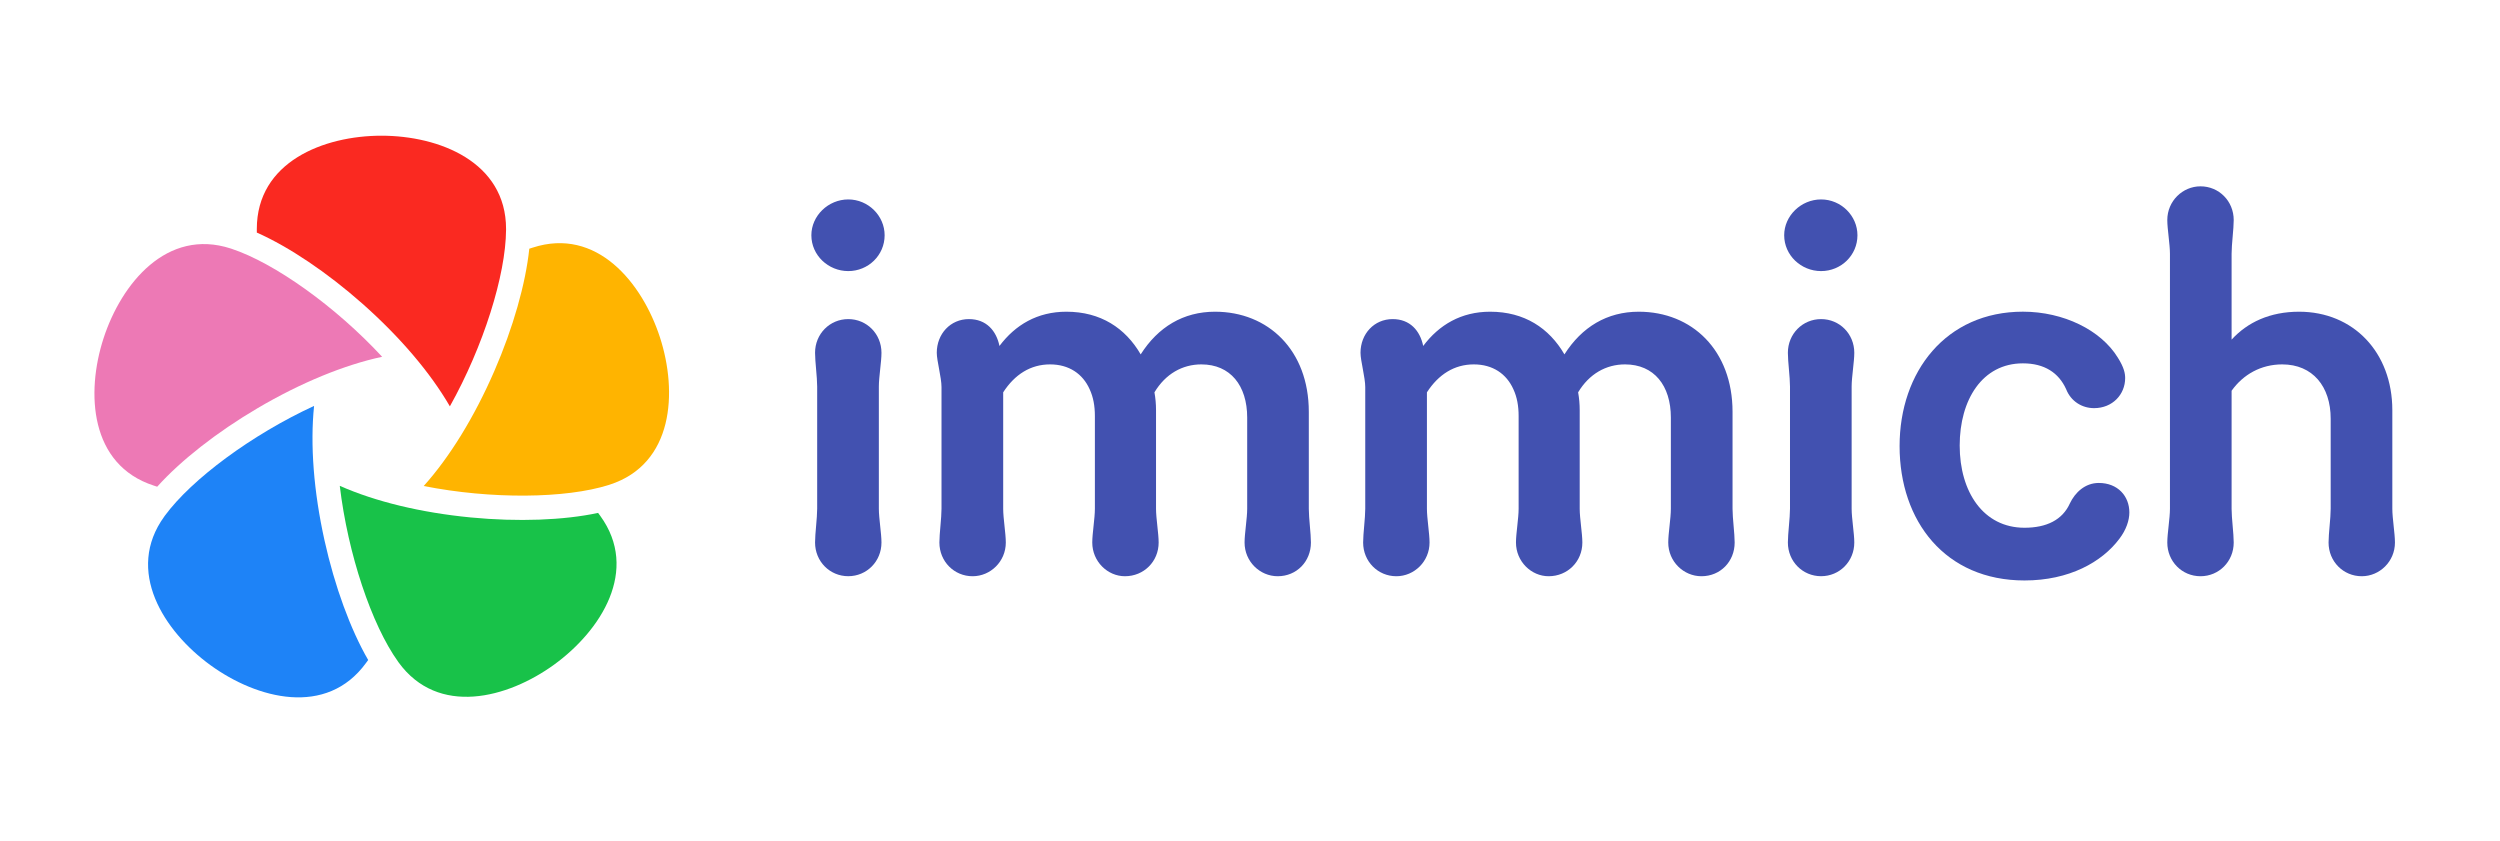
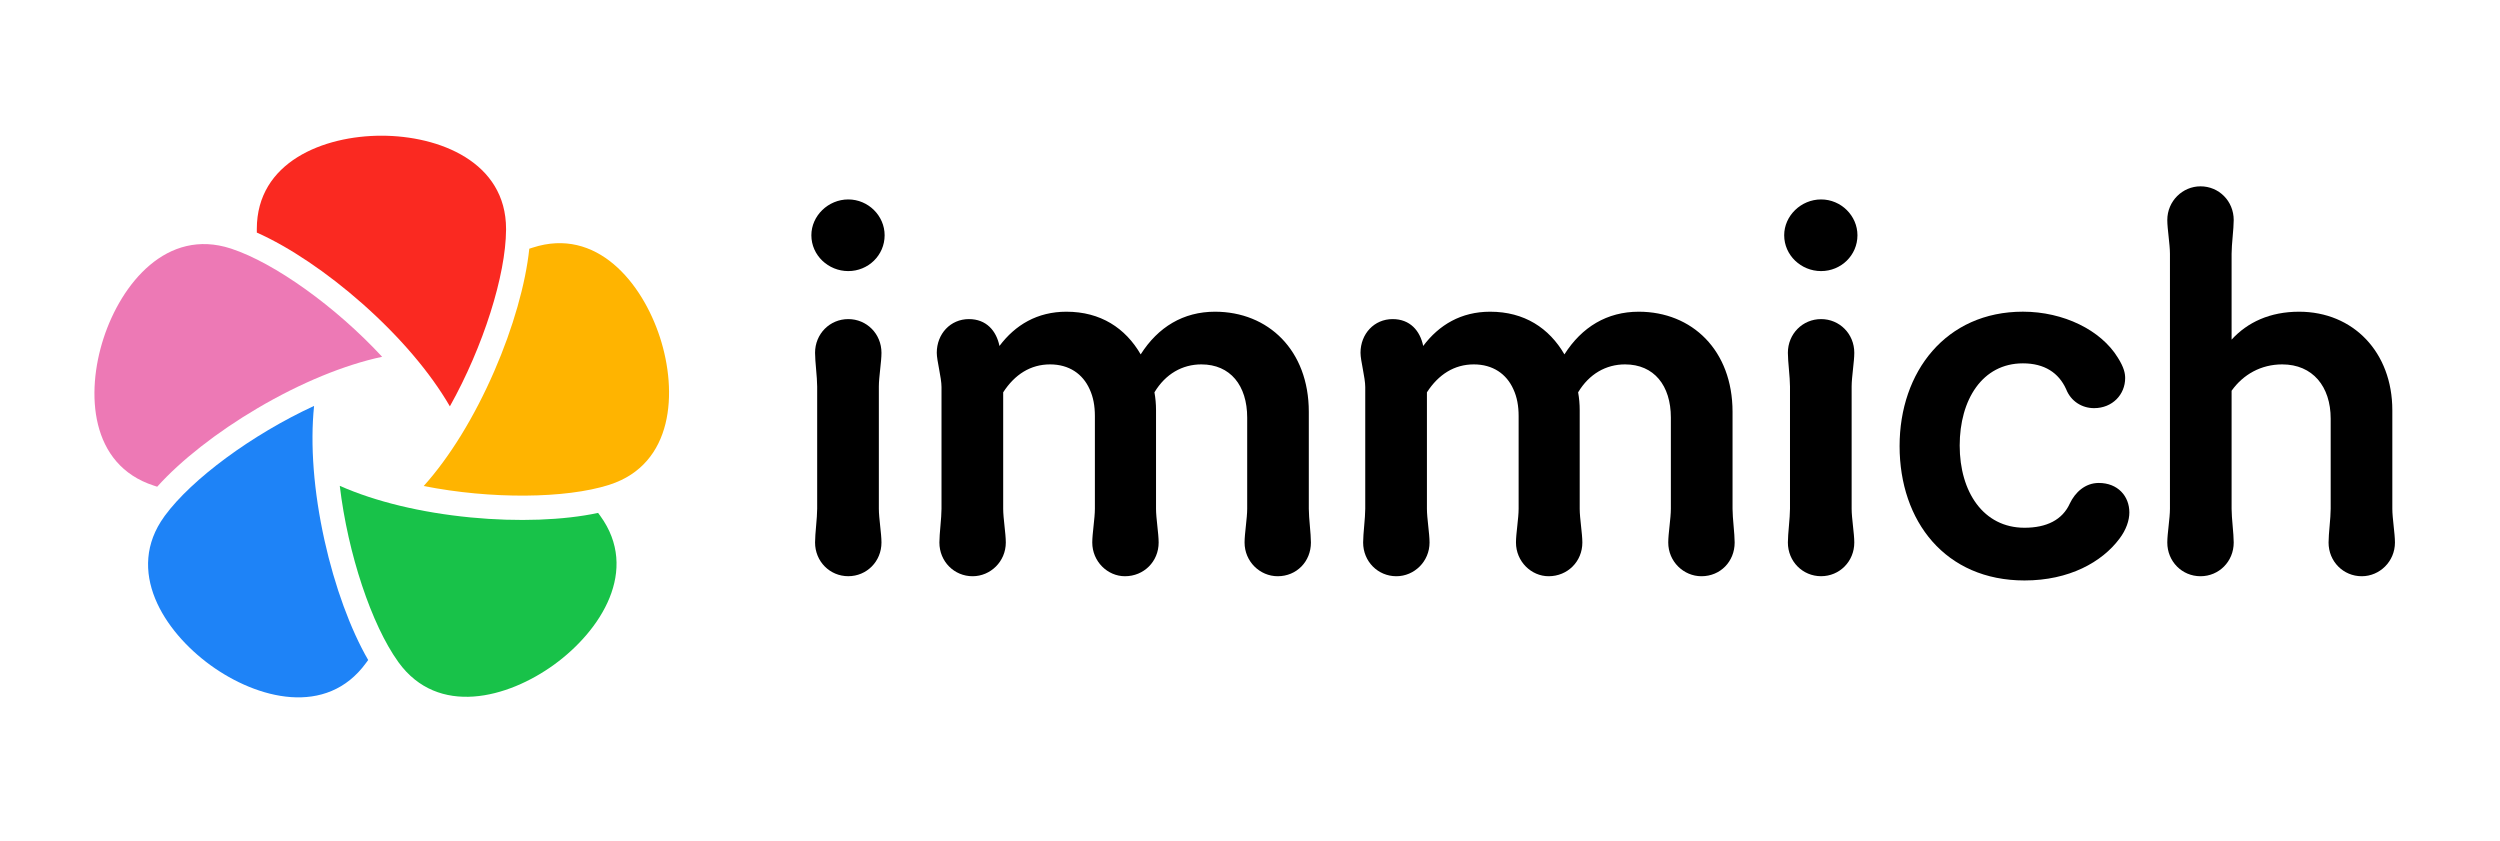
<svg xmlns="http://www.w3.org/2000/svg" version="1.1" id="Router_Medium_x5F_White" x="0px" y="0px" viewBox="0 0 792 266.25" style="enable-background:new 0 0 792 266.25;" xml:space="preserve">
  <g>
-     <path class="st0" style="fill:#4251B0;" d="M268.73,63.18c6.34,0,11.52,5.18,11.52,11.35c0,6.34-5.18,11.35-11.52,11.35s-11.69-5.01-11.69-11.35   C257.04,68.36,262.39,63.18,268.73,63.18z M258.88,122.45c0-3.01-0.67-7.85-0.67-10.68c0-6.01,4.67-10.68,10.52-10.68   c5.84,0,10.52,4.67,10.52,10.68c0,2.84-0.83,7.68-0.83,10.68v38.73c0,3.01,0.83,7.85,0.83,10.68c0,6.01-4.67,10.68-10.52,10.68   c-5.84,0-10.52-4.67-10.52-10.68c0-2.84,0.67-7.68,0.67-10.68V122.45z" />
-     <path class="st0" style="fill:#4251B0;" d="M394.28,171.87c0-2.84,0.83-7.68,0.83-10.68V132.3c0-10.18-5.34-16.86-14.52-16.86c-6.01,0-11.35,3-14.86,8.85   c0.33,1.84,0.5,3.67,0.5,5.68v31.22c0,3.01,0.83,7.85,0.83,10.68c0,6.01-4.67,10.68-10.68,10.68c-5.51,0-10.35-4.67-10.35-10.68   c0-2.84,0.83-7.68,0.83-10.68V131.8c0-3.17-0.5-6.01-1.67-8.51c-2.17-4.84-6.51-7.85-12.52-7.85c-6.18,0-11.19,3.17-14.86,8.85   v36.9c0,3.01,0.83,7.85,0.83,10.68c0,6.01-4.84,10.68-10.52,10.68c-5.84,0-10.52-4.67-10.52-10.68c0-2.84,0.67-7.68,0.67-10.68   v-38.57c0-3.01-1.5-8.35-1.5-10.85c0-6.01,4.34-10.68,10.18-10.68c5.51,0,8.68,3.67,9.68,8.51c5.01-6.68,12.02-10.85,21.2-10.85   c10.85,0,18.7,5.18,23.54,13.52c5.51-8.68,13.52-13.52,23.54-13.52c16.86,0,29.72,12.19,29.72,31.72v30.72   c0,3.01,0.67,7.85,0.67,10.68c0,6.01-4.51,10.68-10.52,10.68C399.12,182.55,394.28,177.88,394.28,171.87z" />
-     <path class="st0" style="fill:#4251B0;" d="M528.5,171.87c0-2.84,0.83-7.68,0.83-10.68V132.3c0-10.18-5.34-16.86-14.52-16.86c-6.01,0-11.35,3-14.86,8.85   c0.33,1.84,0.5,3.67,0.5,5.68v31.22c0,3.01,0.84,7.85,0.84,10.68c0,6.01-4.67,10.68-10.68,10.68c-5.51,0-10.35-4.67-10.35-10.68   c0-2.84,0.84-7.68,0.84-10.68V131.8c0-3.17-0.5-6.01-1.67-8.51c-2.17-4.84-6.51-7.85-12.52-7.85c-6.18,0-11.19,3.17-14.86,8.85   v36.9c0,3.01,0.83,7.85,0.83,10.68c0,6.01-4.84,10.68-10.52,10.68c-5.84,0-10.52-4.67-10.52-10.68c0-2.84,0.67-7.68,0.67-10.68   v-38.57c0-3.01-1.5-8.35-1.5-10.85c0-6.01,4.34-10.68,10.18-10.68c5.51,0,8.68,3.67,9.68,8.51c5.01-6.68,12.02-10.85,21.2-10.85   c10.85,0,18.7,5.18,23.54,13.52c5.51-8.68,13.52-13.52,23.54-13.52c16.86,0,29.72,12.19,29.72,31.72v30.72   c0,3.01,0.67,7.85,0.67,10.68c0,6.01-4.51,10.68-10.52,10.68C533.35,182.55,528.5,177.88,528.5,171.87z" />
-     <path class="st0" style="fill:#4251B0;" d="M576.92,63.18c6.34,0,11.52,5.18,11.52,11.35c0,6.34-5.18,11.35-11.52,11.35s-11.69-5.01-11.69-11.35   C565.23,68.36,570.57,63.18,576.92,63.18z M567.07,122.45c0-3.01-0.67-7.85-0.67-10.68c0-6.01,4.67-10.68,10.52-10.68   s10.52,4.67,10.52,10.68c0,2.84-0.84,7.68-0.84,10.68v38.73c0,3.01,0.84,7.85,0.84,10.68c0,6.01-4.67,10.68-10.52,10.68   s-10.52-4.67-10.52-10.68c0-2.84,0.67-7.68,0.67-10.68V122.45z" />
-     <path class="st0" style="fill:#4251B0;" d="M601.79,141.31c0-23.54,14.69-42.57,39.07-42.57c12.86,0,24.71,5.84,30.05,14.53c2,3.17,2.34,5.01,2.34,6.51   c0,5.18-4.01,9.52-9.85,9.52c-3.84,0-7.34-2.17-8.85-6.01c-2.34-5.18-6.85-8.18-13.69-8.18c-12.86,0-20.03,11.52-20.03,26.04   c0,14.69,7.51,26.04,20.53,26.04c7.01,0,12.02-2.5,14.36-7.68c1.67-3.51,4.84-6.51,9.18-6.51c6.01,0,9.68,4.17,9.68,9.35   c0,2.5-1,5.51-3.17,8.35c-5.51,7.35-15.86,13.19-30.05,13.19C616.32,183.89,601.79,165.19,601.79,141.31z" />
-     <path class="st0" style="fill:#4251B0;" d="M737.69,171.87c0-2.84,0.67-7.68,0.67-10.68v-28.55c0-10.18-5.68-17.2-15.36-17.2   c-6.68,0-12.35,3.17-16.03,8.35v37.4c0,3.01,0.67,7.85,0.67,10.68c0,6.01-4.67,10.68-10.52,10.68s-10.52-4.67-10.52-10.68   c0-2.84,0.84-7.68,0.84-10.68v-80.8c0-3.01-0.84-7.85-0.84-10.68c0-6.01,4.84-10.68,10.52-10.68c5.84,0,10.52,4.67,10.52,10.68   c0,2.84-0.67,7.68-0.67,10.68v27.21c5.01-5.51,12.19-8.85,21.37-8.85c17.2,0,29.55,12.86,29.55,31.22v31.22   c0,3.01,0.83,7.85,0.83,10.68c0,6.01-4.84,10.68-10.52,10.68C742.36,182.55,737.69,177.88,737.69,171.87z" />
+     <path class="st0" style="fill:currentColor;" d="M268.73,63.18c6.34,0,11.52,5.18,11.52,11.35c0,6.34-5.18,11.35-11.52,11.35s-11.69-5.01-11.69-11.35   C257.04,68.36,262.39,63.18,268.73,63.18z M258.88,122.45c0-3.01-0.67-7.85-0.67-10.68c0-6.01,4.67-10.68,10.52-10.68   c5.84,0,10.52,4.67,10.52,10.68c0,2.84-0.83,7.68-0.83,10.68v38.73c0,3.01,0.83,7.85,0.83,10.68c0,6.01-4.67,10.68-10.52,10.68   c-5.84,0-10.52-4.67-10.52-10.68c0-2.84,0.67-7.68,0.67-10.68V122.45z" />
+     <path class="st0" style="fill:currentColor;" d="M394.28,171.87c0-2.84,0.83-7.68,0.83-10.68V132.3c0-10.18-5.34-16.86-14.52-16.86c-6.01,0-11.35,3-14.86,8.85   c0.33,1.84,0.5,3.67,0.5,5.68v31.22c0,3.01,0.83,7.85,0.83,10.68c0,6.01-4.67,10.68-10.68,10.68c-5.51,0-10.35-4.67-10.35-10.68   c0-2.84,0.83-7.68,0.83-10.68V131.8c0-3.17-0.5-6.01-1.67-8.51c-2.17-4.84-6.51-7.85-12.52-7.85c-6.18,0-11.19,3.17-14.86,8.85   v36.9c0,3.01,0.83,7.85,0.83,10.68c0,6.01-4.84,10.68-10.52,10.68c-5.84,0-10.52-4.67-10.52-10.68c0-2.84,0.67-7.68,0.67-10.68   v-38.57c0-3.01-1.5-8.35-1.5-10.85c0-6.01,4.34-10.68,10.18-10.68c5.51,0,8.68,3.67,9.68,8.51c5.01-6.68,12.02-10.85,21.2-10.85   c10.85,0,18.7,5.18,23.54,13.52c5.51-8.68,13.52-13.52,23.54-13.52c16.86,0,29.72,12.19,29.72,31.72v30.72   c0,3.01,0.67,7.85,0.67,10.68c0,6.01-4.51,10.68-10.52,10.68C399.12,182.55,394.28,177.88,394.28,171.87z" />
+     <path class="st0" style="fill:currentColor;" d="M528.5,171.87c0-2.84,0.83-7.68,0.83-10.68V132.3c0-10.18-5.34-16.86-14.52-16.86c-6.01,0-11.35,3-14.86,8.85   c0.33,1.84,0.5,3.67,0.5,5.68v31.22c0,3.01,0.84,7.85,0.84,10.68c0,6.01-4.67,10.68-10.68,10.68c-5.51,0-10.35-4.67-10.35-10.68   c0-2.84,0.84-7.68,0.84-10.68V131.8c0-3.17-0.5-6.01-1.67-8.51c-2.17-4.84-6.51-7.85-12.52-7.85c-6.18,0-11.19,3.17-14.86,8.85   v36.9c0,3.01,0.83,7.85,0.83,10.68c0,6.01-4.84,10.68-10.52,10.68c-5.84,0-10.52-4.67-10.52-10.68c0-2.84,0.67-7.68,0.67-10.68   v-38.57c0-3.01-1.5-8.35-1.5-10.85c0-6.01,4.34-10.68,10.18-10.68c5.51,0,8.68,3.67,9.68,8.51c5.01-6.68,12.02-10.85,21.2-10.85   c10.85,0,18.7,5.18,23.54,13.52c5.51-8.68,13.52-13.52,23.54-13.52c16.86,0,29.72,12.19,29.72,31.72v30.72   c0,3.01,0.67,7.85,0.67,10.68c0,6.01-4.51,10.68-10.52,10.68C533.35,182.55,528.5,177.88,528.5,171.87z" />
+     <path class="st0" style="fill:currentColor;" d="M576.92,63.18c6.34,0,11.52,5.18,11.52,11.35c0,6.34-5.18,11.35-11.52,11.35s-11.69-5.01-11.69-11.35   C565.23,68.36,570.57,63.18,576.92,63.18z M567.07,122.45c0-3.01-0.67-7.85-0.67-10.68c0-6.01,4.67-10.68,10.52-10.68   s10.52,4.67,10.52,10.68c0,2.84-0.84,7.68-0.84,10.68v38.73c0,3.01,0.84,7.85,0.84,10.68c0,6.01-4.67,10.68-10.52,10.68   s-10.52-4.67-10.52-10.68c0-2.84,0.67-7.68,0.67-10.68V122.45z" />
+     <path class="st0" style="fill:currentColor;" d="M601.79,141.31c0-23.54,14.69-42.57,39.07-42.57c12.86,0,24.71,5.84,30.05,14.53c2,3.17,2.34,5.01,2.34,6.51   c0,5.18-4.01,9.52-9.85,9.52c-3.84,0-7.34-2.17-8.85-6.01c-2.34-5.18-6.85-8.18-13.69-8.18c-12.86,0-20.03,11.52-20.03,26.04   c0,14.69,7.51,26.04,20.53,26.04c7.01,0,12.02-2.5,14.36-7.68c1.67-3.51,4.84-6.51,9.18-6.51c6.01,0,9.68,4.17,9.68,9.35   c0,2.5-1,5.51-3.17,8.35c-5.51,7.35-15.86,13.19-30.05,13.19C616.32,183.89,601.79,165.19,601.79,141.31z" />
+     <path class="st0" style="fill:currentColor;" d="M737.69,171.87c0-2.84,0.67-7.68,0.67-10.68v-28.55c0-10.18-5.68-17.2-15.36-17.2   c-6.68,0-12.35,3.17-16.03,8.35v37.4c0,3.01,0.67,7.85,0.67,10.68c0,6.01-4.67,10.68-10.52,10.68s-10.52-4.67-10.52-10.68   c0-2.84,0.84-7.68,0.84-10.68v-80.8c0-3.01-0.84-7.85-0.84-10.68c0-6.01,4.84-10.68,10.52-10.68c5.84,0,10.52,4.67,10.52,10.68   c0,2.84-0.67,7.68-0.67,10.68v27.21c5.01-5.51,12.19-8.85,21.37-8.85c17.2,0,29.55,12.86,29.55,31.22v31.22   c0,3.01,0.83,7.85,0.83,10.68c0,6.01-4.84,10.68-10.52,10.68C742.36,182.55,737.69,177.88,737.69,171.87z" />
  </g>
  <g>
    <path class="st1" style="fill:#FA2921;" d="M114.82,96.21c11.92,10.55,21.52,21.86,27.7,32.52c10.62-18.99,17.71-41.55,17.8-55.92c0-0.1,0-0.19,0-0.28   c0-21.26-21.21-29.54-39.48-29.54s-39.48,8.28-39.48,29.54c0,0.29,0,0.68,0,1.15C91.54,78.2,103.61,86.29,114.82,96.21z" />
    <path class="st2" style="fill:#ED79B5;" d="M49.8,154.19c7.45-8.29,18.88-17.27,31.77-24.86c13.72-8.07,27.44-13.71,39.49-16.3   c-14.78-15.96-34.04-29.68-47.68-34.21c-0.1-0.03-0.18-0.06-0.27-0.09c-20.22-6.57-34.65,11.05-40.3,28.42s-4.33,40.11,15.89,46.68   C48.99,153.93,49.35,154.05,49.8,154.19z" />
    <path class="st3" style="fill:#FFB400;" d="M209.07,106.86c-5.65-17.38-20.07-34.99-40.3-28.42c-0.28,0.09-0.65,0.21-1.09,0.35   c-1.16,11.08-5.12,25.07-11.09,38.79c-6.35,14.6-14.14,27.23-22.36,36.39c21.34,4.23,44.99,4,58.68-0.35   c0.1-0.03,0.19-0.06,0.27-0.09C213.4,146.97,214.71,124.24,209.07,106.86z" />
    <path class="st4" style="fill:#1E83F7;" d="M102.8,171.18c-3.44-15.54-4.56-30.34-3.3-42.59c-19.75,9.12-38.75,23.2-47.27,34.78   c-0.06,0.08-0.11,0.16-0.16,0.23c-12.5,17.2-0.2,36.37,14.58,47.11s36.81,16.51,49.31-0.69c0.17-0.24,0.4-0.55,0.68-0.93   C111.05,199.44,106.04,185.79,102.8,171.18z" />
    <path class="st5" style="fill:#18C249;" d="M189.48,162.49c-10.9,2.33-25.42,2.88-40.32,1.44c-15.84-1.53-30.26-5.03-41.52-10.02   c2.57,21.6,10.09,44.02,18.47,55.7c0.06,0.08,0.11,0.16,0.16,0.23c12.5,17.2,34.52,11.43,49.31,0.69   c14.78-10.74,27.08-29.9,14.58-47.11C189.99,163.18,189.76,162.86,189.48,162.49z" />
  </g>
</svg>
